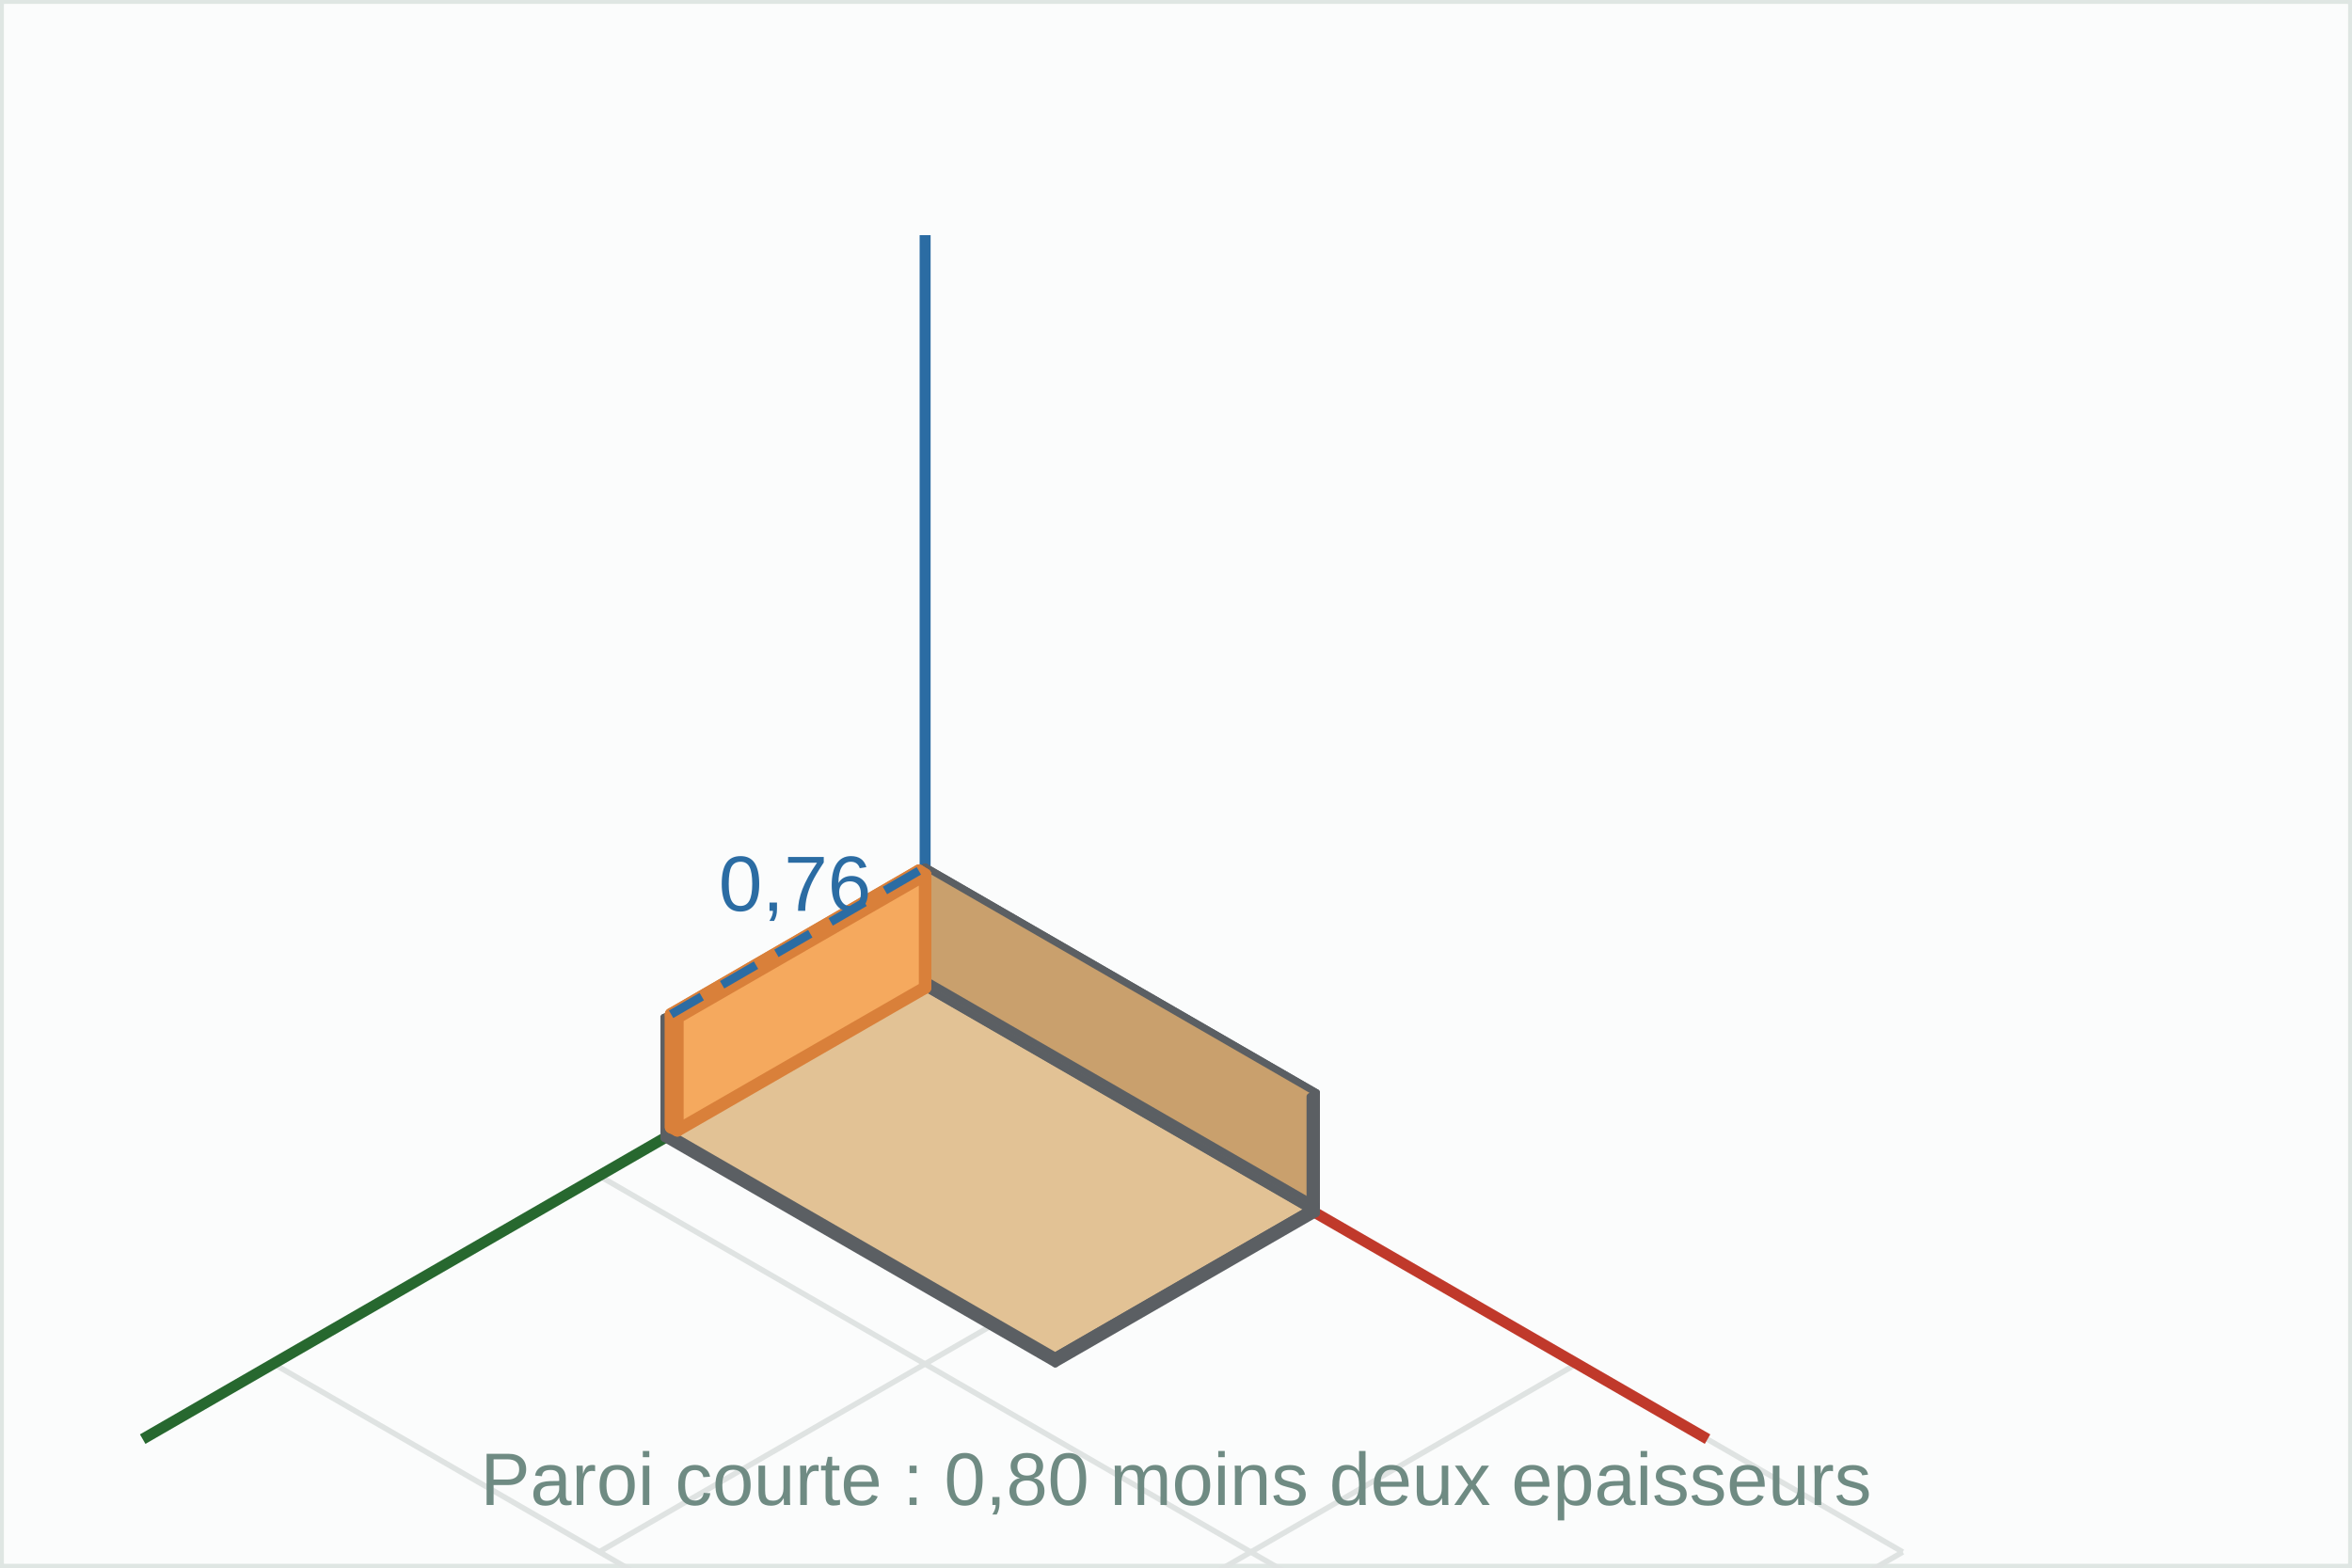
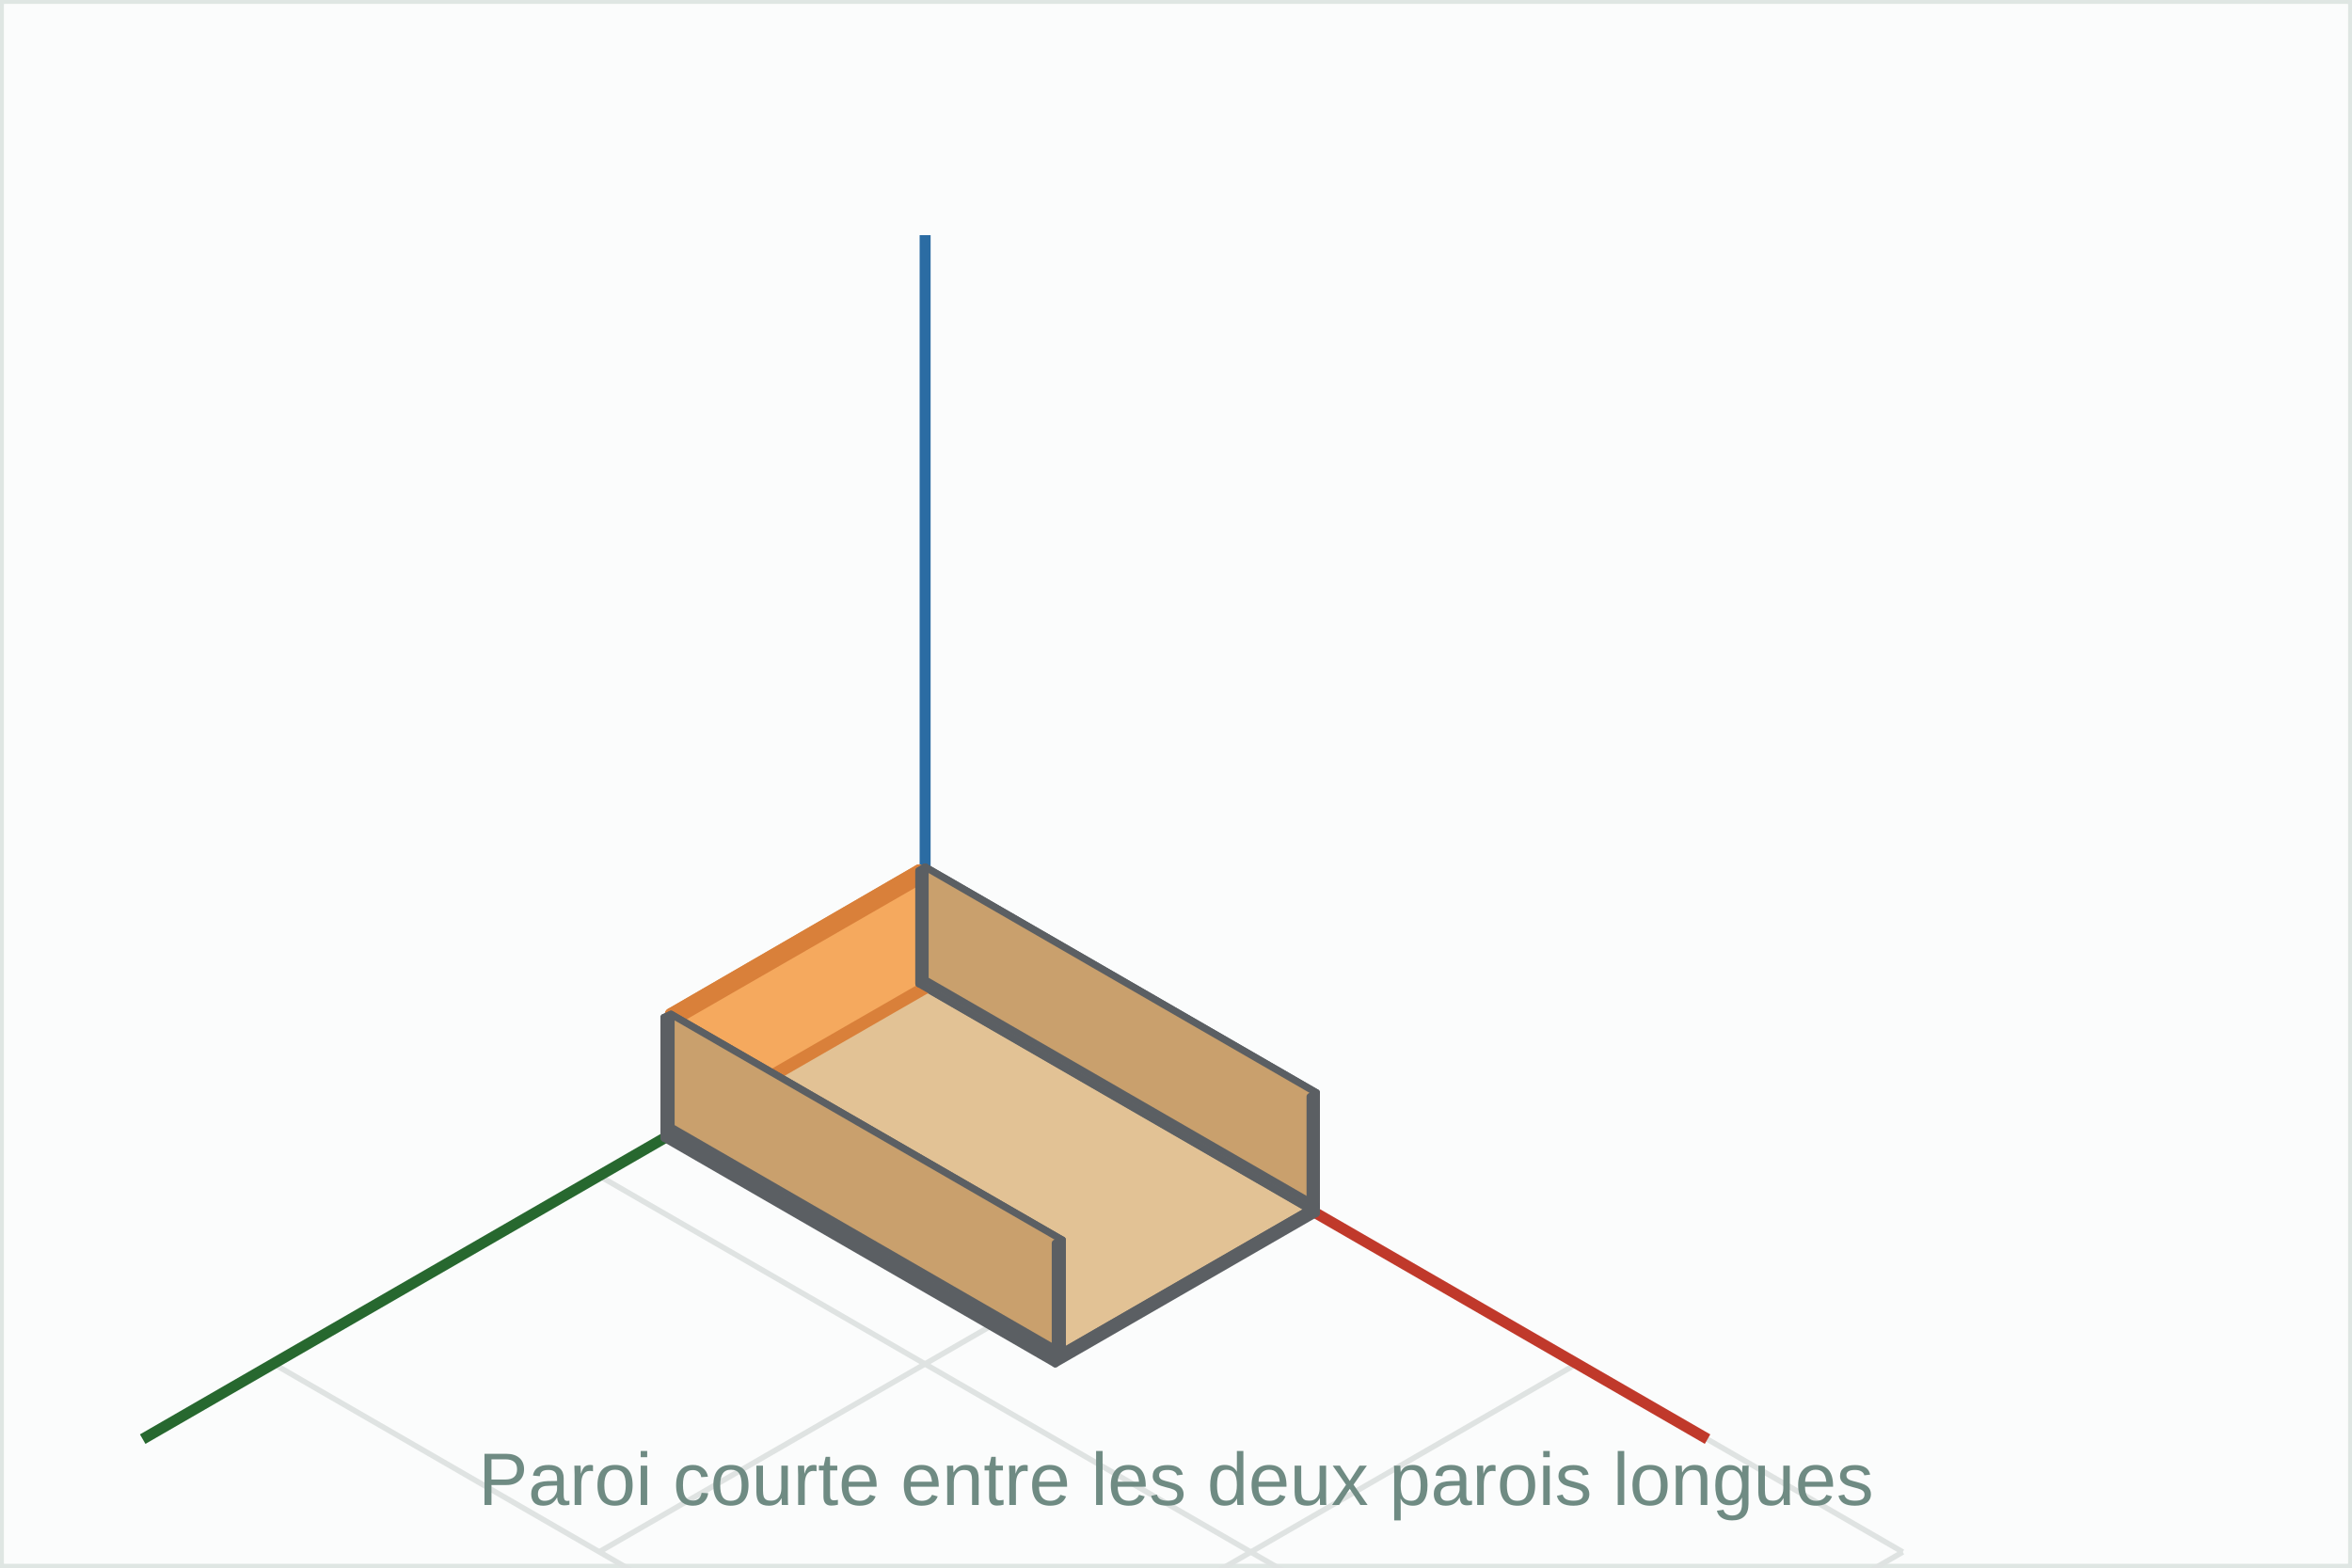
<svg xmlns="http://www.w3.org/2000/svg" viewBox="0 0 300 200" width="300" height="200">
  <rect width="300" height="200" fill="#fbfcfc" stroke="#dfe6e3" />
  <line x1="118.0" y1="126.0" x2="34.9" y2="174.0" stroke="#dfe3e2" stroke-width="0.7" />
  <line x1="159.6" y1="150.0" x2="76.4" y2="198.0" stroke="#dfe3e2" stroke-width="0.7" />
  <line x1="201.1" y1="174.0" x2="118.0" y2="222.0" stroke="#dfe3e2" stroke-width="0.7" />
  <line x1="242.7" y1="198.0" x2="159.6" y2="246.0" stroke="#dfe3e2" stroke-width="0.7" />
  <line x1="118.0" y1="126.0" x2="242.7" y2="198.0" stroke="#dfe3e2" stroke-width="0.7" />
  <line x1="76.4" y1="150.0" x2="201.1" y2="222.0" stroke="#dfe3e2" stroke-width="0.7" />
  <line x1="34.9" y1="174.0" x2="159.6" y2="246.0" stroke="#dfe3e2" stroke-width="0.7" />
  <line x1="118.0" y1="126.0" x2="217.8" y2="183.6" stroke="#c0392b" stroke-width="1.4" />
  <line x1="118.0" y1="126.0" x2="18.2" y2="183.6" stroke="#27682f" stroke-width="1.4" />
  <line x1="118.0" y1="126.0" x2="118.0" y2="30.0" stroke="#2b6ca3" stroke-width="1.4" />
+   <polygon points="84.7,145.2 134.6,174.0 134.6,173.0 84.7,144.2" fill="#a8814f" fill-opacity="1.00" stroke="#5b5f63" stroke-width="0.9" stroke-linejoin="round" />
+   <polygon points="118.0,126.0 84.7,145.2 84.7,144.2 118.0,125.0" fill="#a8814f" fill-opacity="1.00" stroke="#5b5f63" stroke-width="0.9" stroke-linejoin="round" />
+   <polygon points="118.0,125.0 167.9,153.8 134.6,173.0 84.7,144.2" fill="#e2c295" fill-opacity="1.00" stroke="#5b5f63" stroke-width="0.9" stroke-linejoin="round" />
+   <polygon points="118.0,126.0 167.9,154.8 167.9,153.8 118.0,125.0" fill="#c9a06d" fill-opacity="1.00" stroke="#5b5f63" stroke-width="0.9" stroke-linejoin="round" />
+   <polygon points="167.9,154.8 134.6,174.0 134.6,173.0 167.9,153.8" fill="#c9a06d" fill-opacity="1.00" stroke="#5b5f63" stroke-width="0.9" stroke-linejoin="round" />
+   <polygon points="85.6,143.8 86.4,144.2 86.4,129.8 85.6,129.4" fill="#d9803a" fill-opacity="1.00" stroke="#d9803a" stroke-width="1.6" stroke-linejoin="round" />
+   <polygon points="117.2,125.5 85.6,143.8 85.6,129.4 117.2,111.1" fill="#d9803a" fill-opacity="1.00" stroke="#d9803a" stroke-width="1.6" stroke-linejoin="round" />
+   <polygon points="117.2,111.1 118.0,111.6 86.4,129.8 85.6,129.4" fill="#ffd7a8" fill-opacity="1.00" stroke="#d9803a" stroke-width="1.6" stroke-linejoin="round" />
+   <polygon points="117.2,125.5 118.0,126.0 118.0,111.6 117.2,111.1" fill="#f5a95e" fill-opacity="1.00" stroke="#d9803a" stroke-width="1.6" stroke-linejoin="round" />
+   <polygon points="118.0,126.0 86.4,144.2 86.4,129.8 118.0,111.6" fill="#f5a95e" fill-opacity="1.00" stroke="#d9803a" stroke-width="1.6" stroke-linejoin="round" />
+   <polygon points="117.2,125.5 167.1,154.3 167.1,139.9 117.2,111.1" fill="#a8814f" fill-opacity="1.00" stroke="#5b5f63" stroke-width="0.9" stroke-linejoin="round" />
+   <polygon points="118.0,125.0 117.2,125.5 117.2,111.1 118.0,110.6" fill="#a8814f" fill-opacity="1.00" stroke="#5b5f63" stroke-width="0.9" stroke-linejoin="round" />
+   <polygon points="118.0,110.6 167.9,139.4 167.1,139.9 117.2,111.1" fill="#e2c295" fill-opacity="1.00" stroke="#5b5f63" stroke-width="0.9" stroke-linejoin="round" />
+   <polygon points="118.0,125.0 167.9,153.8 167.9,139.4 118.0,110.6" fill="#c9a06d" fill-opacity="1.00" stroke="#5b5f63" stroke-width="0.9" stroke-linejoin="round" />
+   <polygon points="167.9,153.8 167.1,154.3 167.1,139.9 167.9,139.4" fill="#c9a06d" fill-opacity="1.00" stroke="#5b5f63" stroke-width="0.9" stroke-linejoin="round" />
  <polygon points="84.7,144.2 134.6,173.0 134.6,158.6 84.7,129.8" fill="#a8814f" fill-opacity="1.00" stroke="#5b5f63" stroke-width="0.9" stroke-linejoin="round" />
  <polygon points="85.6,143.8 84.7,144.2 84.7,129.8 85.6,129.4" fill="#a8814f" fill-opacity="1.00" stroke="#5b5f63" stroke-width="0.9" stroke-linejoin="round" />
  <polygon points="85.6,129.4 135.5,158.2 134.6,158.6 84.7,129.8" fill="#e2c295" fill-opacity="1.00" stroke="#5b5f63" stroke-width="0.9" stroke-linejoin="round" />
  <polygon points="85.6,143.8 135.5,172.6 135.5,158.2 85.6,129.4" fill="#c9a06d" fill-opacity="1.00" stroke="#5b5f63" stroke-width="0.9" stroke-linejoin="round" />
  <polygon points="135.5,172.6 134.6,173.0 134.6,158.6 135.5,158.2" fill="#c9a06d" fill-opacity="1.00" stroke="#5b5f63" stroke-width="0.9" stroke-linejoin="round" />
-   <polygon points="84.7,145.2 134.6,174.0 134.6,173.0 84.7,144.2" fill="#a8814f" fill-opacity="1.00" stroke="#5b5f63" stroke-width="0.9" stroke-linejoin="round" />
-   <polygon points="118.0,126.0 84.7,145.2 84.7,144.2 118.0,125.0" fill="#a8814f" fill-opacity="1.00" stroke="#5b5f63" stroke-width="0.9" stroke-linejoin="round" />
-   <polygon points="118.0,125.0 167.9,153.8 134.6,173.0 84.7,144.2" fill="#e2c295" fill-opacity="1.00" stroke="#5b5f63" stroke-width="0.9" stroke-linejoin="round" />
-   <polygon points="118.0,126.0 167.9,154.8 167.9,153.8 118.0,125.0" fill="#c9a06d" fill-opacity="1.00" stroke="#5b5f63" stroke-width="0.9" stroke-linejoin="round" />
-   <polygon points="167.9,154.8 134.6,174.0 134.6,173.0 167.9,153.8" fill="#c9a06d" fill-opacity="1.00" stroke="#5b5f63" stroke-width="0.9" stroke-linejoin="round" />
-   <polygon points="117.2,125.5 167.1,154.3 167.1,139.9 117.2,111.1" fill="#a8814f" fill-opacity="1.00" stroke="#5b5f63" stroke-width="0.9" stroke-linejoin="round" />
-   <polygon points="118.0,125.0 117.2,125.5 117.2,111.1 118.0,110.6" fill="#a8814f" fill-opacity="1.00" stroke="#5b5f63" stroke-width="0.9" stroke-linejoin="round" />
-   <polygon points="118.0,110.6 167.9,139.4 167.1,139.9 117.2,111.1" fill="#e2c295" fill-opacity="1.00" stroke="#5b5f63" stroke-width="0.9" stroke-linejoin="round" />
-   <polygon points="118.0,125.0 167.9,153.8 167.9,139.4 118.0,110.6" fill="#c9a06d" fill-opacity="1.00" stroke="#5b5f63" stroke-width="0.9" stroke-linejoin="round" />
-   <polygon points="167.9,153.8 167.1,154.3 167.1,139.9 167.9,139.4" fill="#c9a06d" fill-opacity="1.00" stroke="#5b5f63" stroke-width="0.9" stroke-linejoin="round" />
-   <polygon points="85.6,143.8 86.4,144.2 86.4,129.8 85.6,129.4" fill="#d9803a" fill-opacity="1.00" stroke="#d9803a" stroke-width="1.6" stroke-linejoin="round" />
-   <polygon points="117.2,125.5 85.6,143.8 85.6,129.4 117.2,111.1" fill="#d9803a" fill-opacity="1.00" stroke="#d9803a" stroke-width="1.6" stroke-linejoin="round" />
-   <polygon points="117.2,111.1 118.0,111.6 86.4,129.8 85.6,129.4" fill="#ffd7a8" fill-opacity="1.00" stroke="#d9803a" stroke-width="1.6" stroke-linejoin="round" />
-   <polygon points="117.2,125.5 118.0,126.0 118.0,111.6 117.2,111.1" fill="#f5a95e" fill-opacity="1.00" stroke="#d9803a" stroke-width="1.6" stroke-linejoin="round" />
-   <polygon points="118.0,126.0 86.4,144.2 86.4,129.8 118.0,111.6" fill="#f5a95e" fill-opacity="1.00" stroke="#d9803a" stroke-width="1.6" stroke-linejoin="round" />
-   <line x1="117.2" y1="111.1" x2="85.6" y2="129.4" stroke="#2b6ca3" stroke-width="1.1" stroke-dasharray="5 3" />
-   <text x="101.4" y="116.2" font-family="Arial" font-size="10" fill="#2b6ca3" text-anchor="middle">0,76</text>
-   <text x="150.0" y="192.0" font-family="Arial" font-size="9.5" fill="#6f8b83" text-anchor="middle">Paroi courte : 0,80 moins deux epaisseurs</text>
+   <text x="150.0" y="192.0" font-family="Arial" font-size="9.5" fill="#6f8b83" text-anchor="middle">Paroi courte entre les deux parois longues</text>
</svg>
